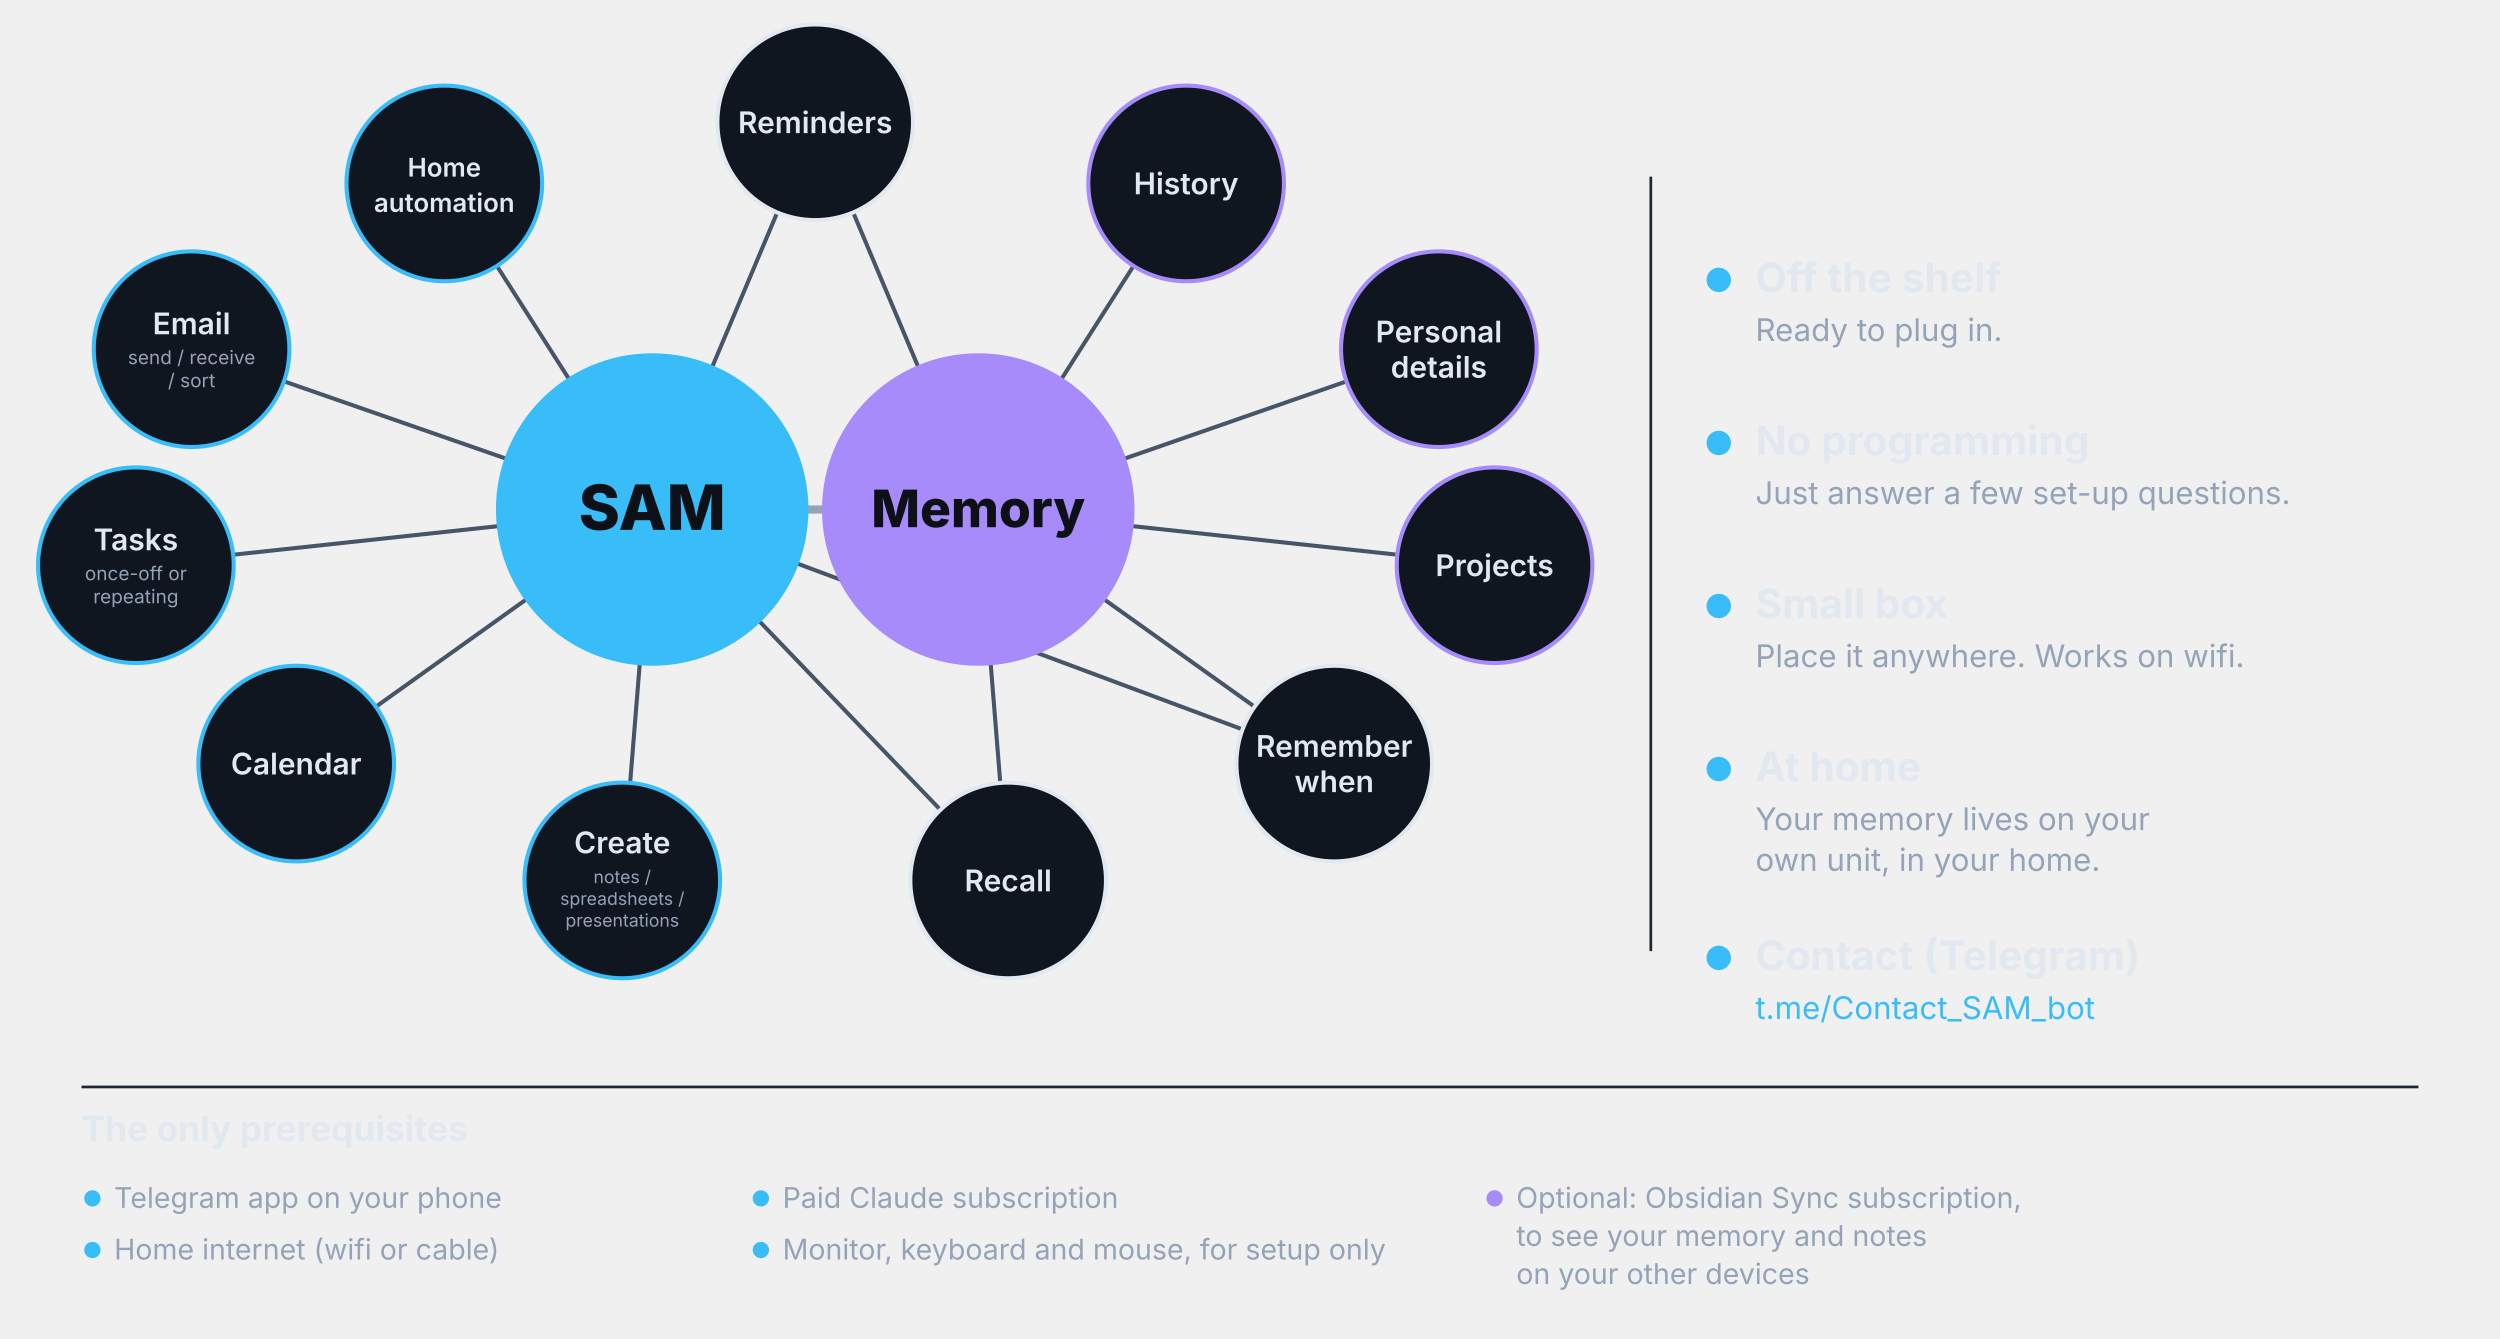
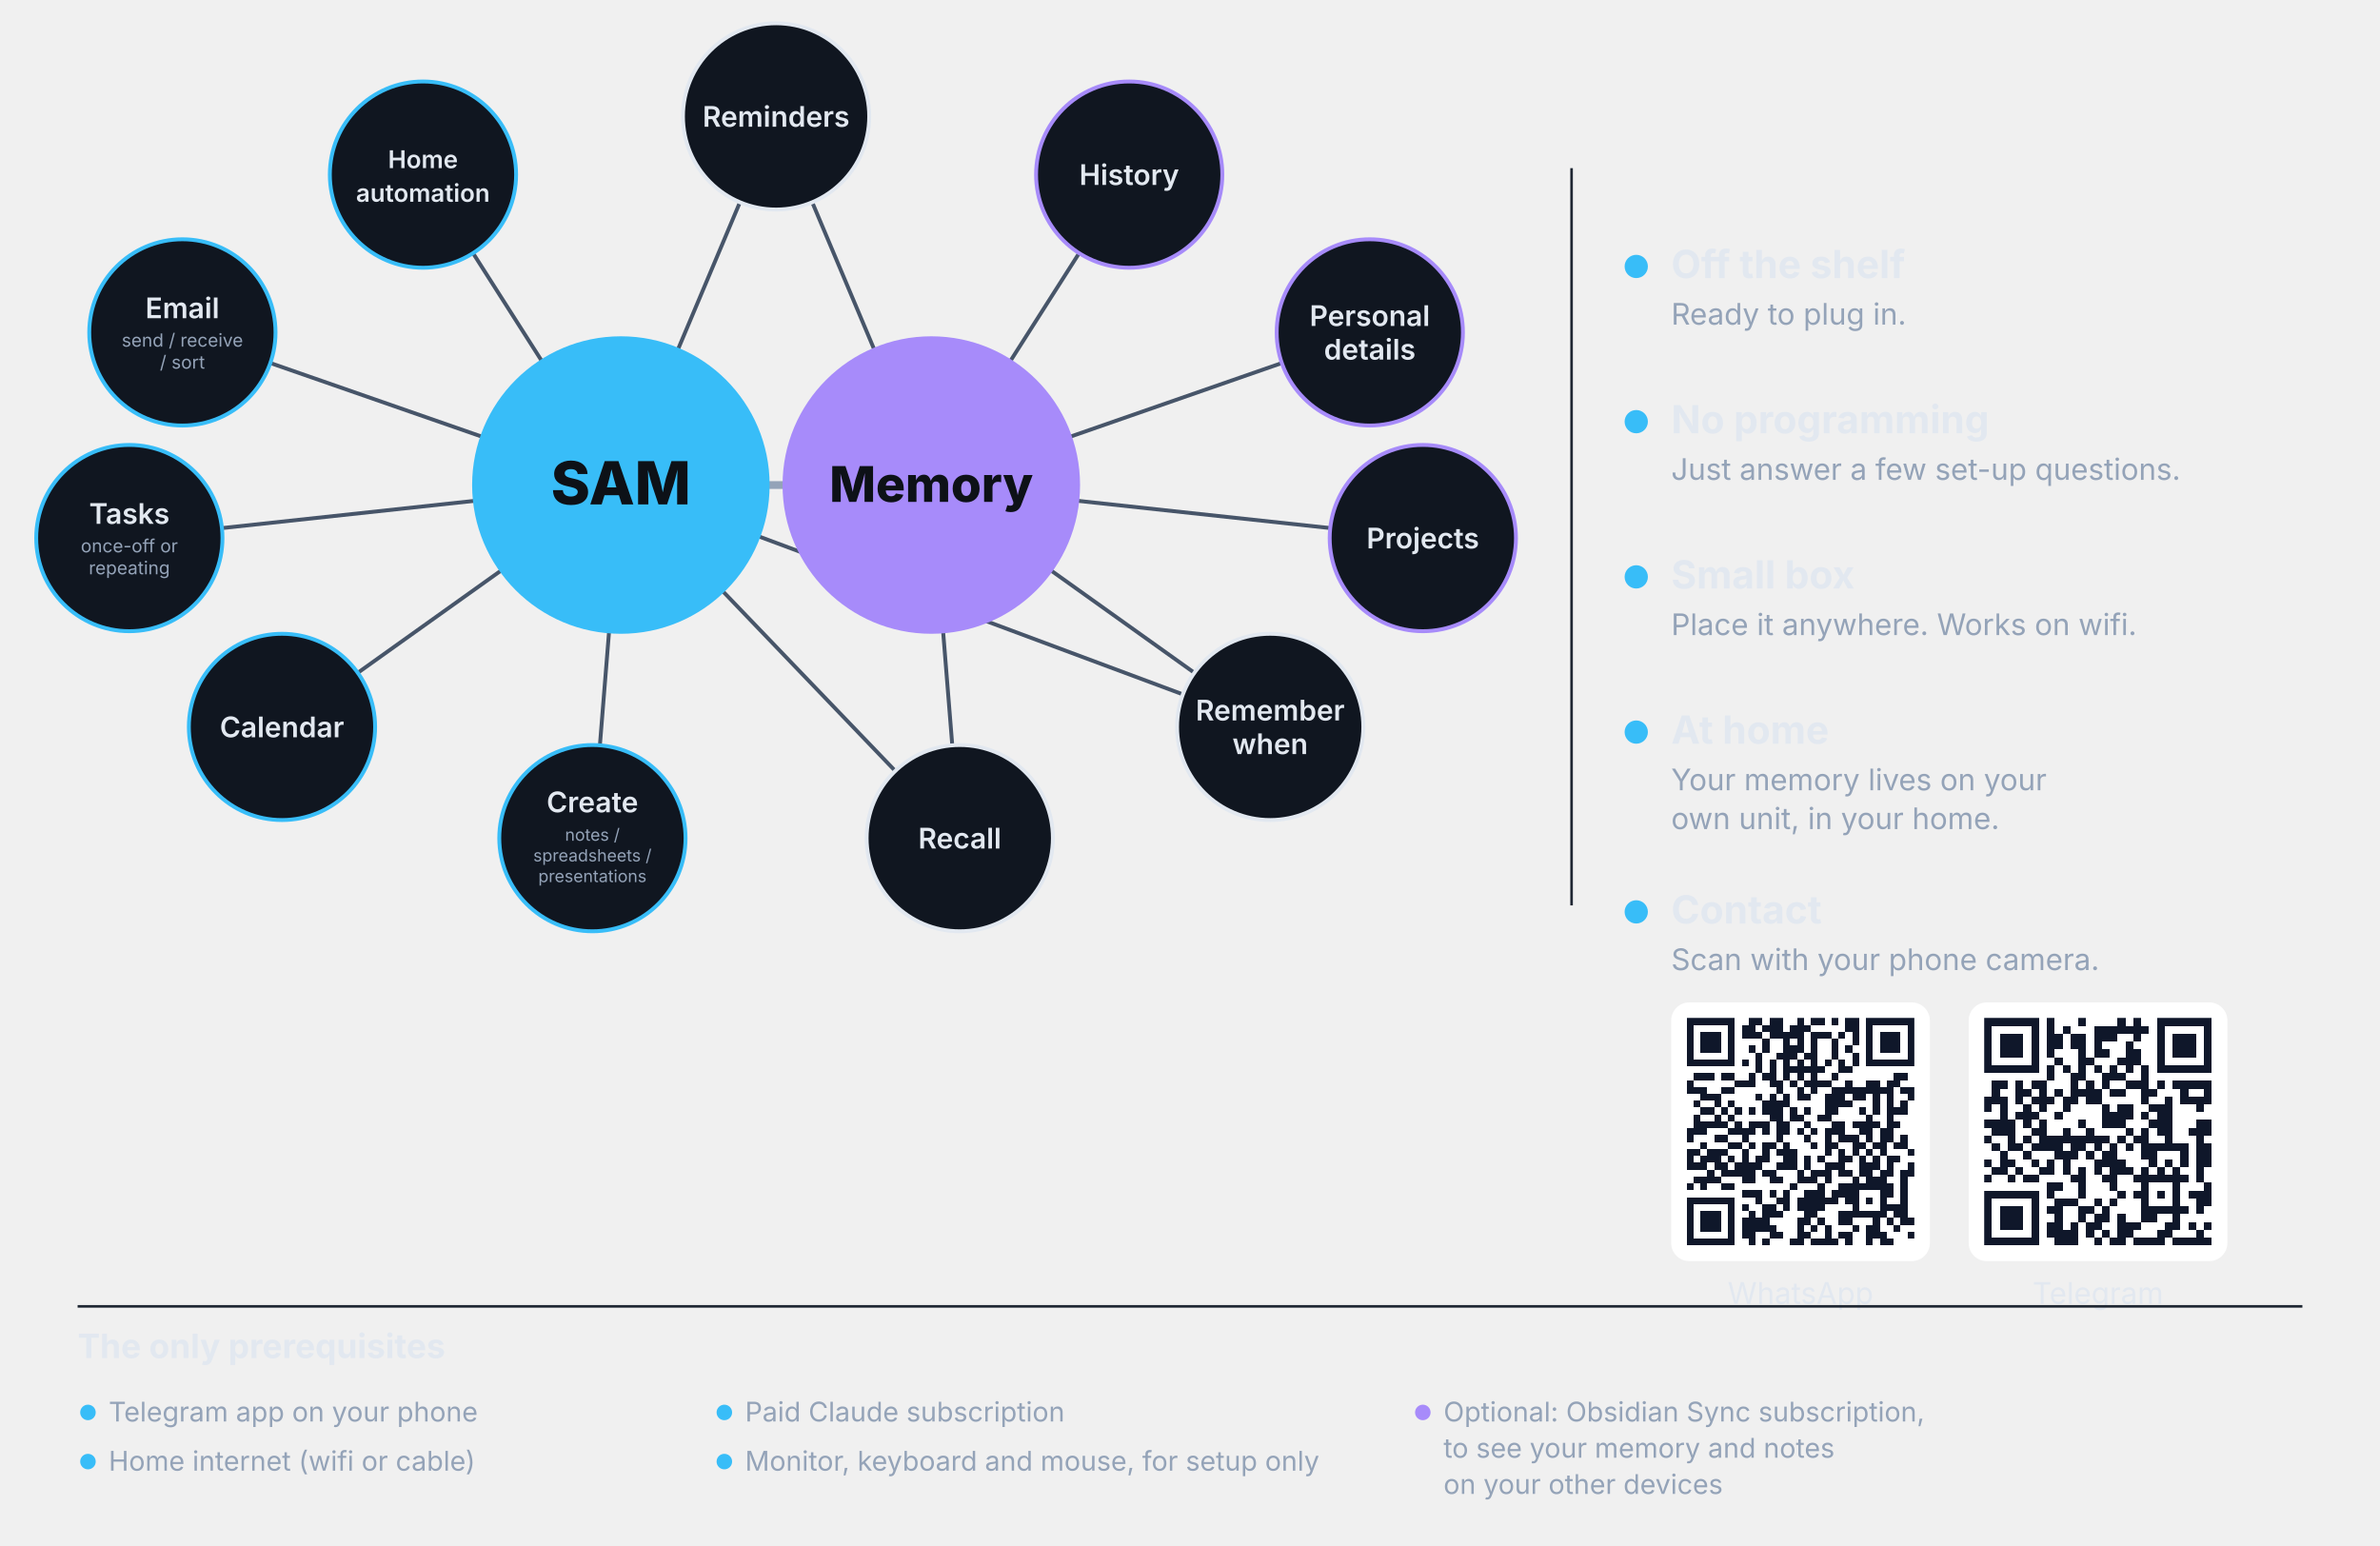
- <svg xmlns="http://www.w3.org/2000/svg" viewBox="0 0 1840 985" font-family="system-ui,-apple-system,'Segoe UI',sans-serif">
+ <svg xmlns="http://www.w3.org/2000/svg" viewBox="0 0 1840 1195" font-family="system-ui,-apple-system,'Segoe UI',sans-serif">
  <g stroke="#475569" stroke-width="3" fill="none">
    <line x1="480" y1="375" x2="720" y2="375" stroke="#94a3b8" stroke-width="6" />
    <line x1="600" y1="90" x2="480" y2="375" />
    <line x1="600" y1="90" x2="720" y2="375" />
    <line x1="873" y1="135" x2="720" y2="375" />
    <line x1="1059" y1="257" x2="720" y2="375" />
    <line x1="1100" y1="416" x2="720" y2="375" />
    <line x1="982" y1="562" x2="480" y2="375" />
    <line x1="982" y1="562" x2="720" y2="375" />
    <line x1="742" y1="648" x2="480" y2="375" />
    <line x1="742" y1="648" x2="720" y2="375" />
    <line x1="458" y1="648" x2="480" y2="375" />
    <line x1="218" y1="562" x2="480" y2="375" />
    <line x1="100" y1="416" x2="480" y2="375" />
    <line x1="141" y1="257" x2="480" y2="375" />
    <line x1="327" y1="135" x2="480" y2="375" />
  </g>
  <g text-anchor="middle" font-weight="600">
    <circle cx="480" cy="375" r="115" fill="#38bdf8" />
    <text x="480" y="390" font-size="46" fill="#0d1117" font-weight="800">SAM</text>
    <circle cx="720" cy="375" r="115" fill="#a78bfa" />
    <text x="720" y="388" font-size="38" fill="#0d1117" font-weight="800">Memory</text>
    <g fill="rgb(16,22,32)" stroke-width="3">
      <circle cx="600" cy="90" r="72" stroke="#e2e8f0" />
      <circle cx="873" cy="135" r="72" stroke="#a78bfa" />
      <circle cx="1059" cy="257" r="72" stroke="#a78bfa" />
      <circle cx="1100" cy="416" r="72" stroke="#a78bfa" />
      <circle cx="982" cy="562" r="72" stroke="#e2e8f0" />
      <circle cx="742" cy="648" r="72" stroke="#e2e8f0" />
      <circle cx="458" cy="648" r="72" stroke="#38bdf8" />
      <circle cx="218" cy="562" r="72" stroke="#38bdf8" />
      <circle cx="100" cy="416" r="72" stroke="#38bdf8" />
      <circle cx="141" cy="257" r="72" stroke="#38bdf8" />
      <circle cx="327" cy="135" r="72" stroke="#38bdf8" />
    </g>
    <g font-size="22" fill="#e2e8f0">
      <text x="600" y="98">Reminders</text>
      <text x="873" y="143">History</text>
      <text x="1059" y="252">Personal</text>
      <text x="1059" y="278">details</text>
      <text x="1100" y="424">Projects</text>
      <text x="982" y="557">Remember</text>
      <text x="982" y="583">when</text>
      <text x="742" y="656">Recall</text>
      <text x="458" y="628">Create</text>
      <text x="458" y="650" font-size="13" font-weight="400" fill="#94a3b8">notes /</text>
      <text x="458" y="666" font-size="13" font-weight="400" fill="#94a3b8">spreadsheets /</text>
      <text x="458" y="682" font-size="13" font-weight="400" fill="#94a3b8">presentations</text>
      <text x="218" y="570">Calendar</text>
      <text x="100" y="405">Tasks</text>
      <text x="100" y="427" font-size="14" font-weight="400" fill="#94a3b8">once-off or</text>
      <text x="100" y="444" font-size="14" font-weight="400" fill="#94a3b8">repeating</text>
      <text x="141" y="246">Email</text>
      <text x="141" y="268" font-size="14" font-weight="400" fill="#94a3b8">send / receive</text>
      <text x="141" y="285" font-size="14" font-weight="400" fill="#94a3b8">/ sort</text>
      <text x="327" y="130" font-size="19">Home</text>
      <text x="327" y="156" font-size="19">automation</text>
    </g>
  </g>
  <line x1="1215" y1="130" x2="1215" y2="700" stroke="#1f2733" stroke-width="2" />
  <g font-family="system-ui,-apple-system,'Segoe UI',sans-serif">
    <circle cx="1265" cy="206" r="9" fill="#38bdf8" />
    <text x="1292" y="215" font-size="30" font-weight="700" fill="#e2e8f0">Off the shelf</text>
    <text x="1292" y="251" font-size="23" fill="#94a3b8">Ready to plug in.</text>
    <circle cx="1265" cy="326" r="9" fill="#38bdf8" />
    <text x="1292" y="335" font-size="30" font-weight="700" fill="#e2e8f0">No programming</text>
    <text x="1292" y="371" font-size="23" fill="#94a3b8">Just answer a few set-up questions.</text>
    <circle cx="1265" cy="446" r="9" fill="#38bdf8" />
    <text x="1292" y="455" font-size="30" font-weight="700" fill="#e2e8f0">Small box</text>
    <text x="1292" y="491" font-size="23" fill="#94a3b8">Place it anywhere. Works on wifi.</text>
    <circle cx="1265" cy="566" r="9" fill="#38bdf8" />
    <text x="1292" y="575" font-size="30" font-weight="700" fill="#e2e8f0">At home</text>
    <text x="1292" y="611" font-size="23" fill="#94a3b8">Your memory lives on your</text>
    <text x="1292" y="641" font-size="23" fill="#94a3b8">own unit, in your home.</text>
    <circle cx="1265" cy="705" r="9" fill="#38bdf8" />
-     <text x="1292" y="714" font-size="30" font-weight="700" fill="#e2e8f0">Contact (Telegram)</text>
-     <text x="1292" y="750" font-size="23" fill="#38bdf8">t.me/Contact_SAM_bot</text>
+     <text x="1292" y="714" font-size="30" font-weight="700" fill="#e2e8f0">Contact</text>
+     <text x="1292" y="750" font-size="23" fill="#94a3b8">Scan with your phone camera.</text>
+     <rect x="1292" y="775" width="200" height="200" rx="14" fill="#ffffff" />
+     <svg x="1304" y="787" width="176" height="176" viewBox="0 0 33 33" shape-rendering="crispEdges">
+       <path class="qrline" stroke="#0f172a" d="M0 0.5h7m2 0h2m1 0h2m2 0h1m1 0h2m1 0h1m1 0h2m1 0h7m-33 1h1m5 0h1m1 0h2m1 0h3m1 0h3m5 0h2m1 0h1m5 0h1m-33 1h1m1 0h3m1 0h1m1 0h3m1 0h5m1 0h3m1 0h1m1 0h1m1 0h1m1 0h3m1 0h1m-33 1h1m1 0h3m1 0h1m4 0h1m2 0h1m1 0h1m1 0h1m2 0h1m2 0h1m1 0h1m1 0h3m1 0h1m-33 1h1m1 0h3m1 0h1m2 0h1m1 0h1m2 0h3m1 0h1m2 0h1m1 0h1m2 0h1m1 0h3m1 0h1m-33 1h1m5 0h1m3 0h1m2 0h3m1 0h2m2 0h1m2 0h1m1 0h1m5 0h1m-33 1h7m1 0h1m1 0h1m1 0h1m1 0h1m1 0h1m1 0h1m1 0h1m1 0h1m1 0h1m1 0h7m-23 1h1m1 0h1m1 0h6m2 0h2m-23 1h3m1 0h2m2 0h1m1 0h2m1 0h1m1 0h1m1 0h1m2 0h1m8 0h2m-32 1h1m6 0h3m2 0h2m1 0h1m1 0h4m2 0h1m2 0h2m1 0h2m-31 1h3m2 0h2m6 0h1m2 0h1m1 0h1m2 0h9m1 0h2m-31 1h3m5 0h1m1 0h1m1 0h1m1 0h2m2 0h3m1 0h2m1 0h1m1 0h1m2 0h1m-32 1h1m2 0h1m1 0h1m4 0h4m5 0h4m3 0h1m1 0h1m1 0h1m-30 1h2m1 0h1m1 0h1m1 0h1m1 0h3m1 0h1m1 0h1m2 0h2m3 0h1m1 0h1m1 0h3m-31 1h1m2 0h1m1 0h1m5 0h2m1 0h2m2 0h2m5 0h1m2 0h1m-29 1h5m1 0h1m1 0h3m1 0h2m2 0h1m3 0h2m1 0h4m1 0h2m-31 1h3m3 0h4m1 0h1m1 0h2m1 0h1m1 0h1m1 0h3m2 0h2m1 0h2m-30 1h1m3 0h2m2 0h1m4 0h1m3 0h1m2 0h1m1 0h3m1 0h1m1 0h2m1 0h1m-30 1h1m3 0h2m1 0h1m1 0h2m1 0h1m3 0h1m1 0h2m2 0h2m1 0h2m1 0h2m-32 1h2m1 0h3m2 0h1m2 0h1m1 0h3m4 0h1m1 0h1m1 0h1m1 0h1m1 0h1m3 0h1m-33 1h1m1 0h3m1 0h1m1 0h1m1 0h2m2 0h2m1 0h1m1 0h1m2 0h2m1 0h1m1 0h1m1 0h2m-31 1h3m1 0h2m1 0h4m2 0h3m1 0h1m2 0h3m2 0h3m1 0h1m2 0h1m-30 1h1m1 0h5m1 0h2m3 0h1m1 0h3m1 0h2m1 0h2m1 0h2m1 0h2m-32 1h4m3 0h2m2 0h2m2 0h3m1 0h1m3 0h1m1 0h3m2 0h1m-32 1h1m1 0h1m2 0h2m8 0h1m3 0h1m2 0h8m1 0h1m-24 1h3m1 0h1m1 0h1m2 0h3m1 0h4m3 0h2m1 0h1m-32 1h7m3 0h1m2 0h2m1 0h6m1 0h2m1 0h1m1 0h1m2 0h1m-32 1h1m5 0h1m1 0h1m2 0h2m1 0h1m1 0h4m4 0h1m3 0h4m-32 1h1m1 0h3m1 0h1m2 0h1m1 0h3m3 0h2m3 0h7m1 0h2m-32 1h1m1 0h3m1 0h1m1 0h4m4 0h2m1 0h1m2 0h2m3 0h1m1 0h1m1 0h2m-33 1h1m1 0h3m1 0h1m1 0h5m3 0h1m1 0h1m1 0h1m3 0h1m1 0h2m2 0h1m-31 1h1m5 0h1m1 0h2m2 0h2m2 0h2m2 0h1m1 0h2m2 0h3m3 0h1m-33 1h7m2 0h1m1 0h1m3 0h2m1 0h4m1 0h1m2 0h1m1 0h2" />
+     </svg>
+     <rect x="1522" y="775" width="200" height="200" rx="14" fill="#ffffff" />
+     <svg x="1534" y="787" width="176" height="176" viewBox="0 0 29 29" shape-rendering="crispEdges">
+       <path class="qrline" stroke="#0f172a" d="M0 0.5h7m1 0h1m3 0h1m4 0h1m1 0h1m2 0h7m-29 1h1m5 0h1m1 0h1m1 0h1m3 0h7m1 0h1m5 0h1m-29 1h1m1 0h3m1 0h1m1 0h2m1 0h2m1 0h3m2 0h1m2 0h1m1 0h3m1 0h1m-29 1h1m1 0h3m1 0h1m1 0h2m1 0h2m1 0h1m3 0h1m3 0h1m1 0h3m1 0h1m-29 1h1m1 0h3m1 0h1m1 0h1m3 0h1m1 0h2m2 0h2m2 0h1m1 0h3m1 0h1m-29 1h1m5 0h1m2 0h1m2 0h2m3 0h3m2 0h1m5 0h1m-29 1h7m1 0h1m1 0h1m1 0h1m1 0h1m1 0h1m1 0h1m1 0h1m1 0h7m-21 1h1m2 0h2m2 0h3m2 0h1m-20 1h2m1 0h1m1 0h2m3 0h1m1 0h1m1 0h1m2 0h3m1 0h1m1 0h5m-28 1h1m2 0h2m1 0h1m1 0h1m1 0h4m1 0h2m2 0h2m3 0h1m2 0h1m-29 1h3m1 0h1m1 0h3m1 0h2m1 0h2m5 0h1m2 0h1m1 0h4m-29 1h1m1 0h1m2 0h1m1 0h1m2 0h1m4 0h1m1 0h2m2 0h3m3 0h1m-26 1h1m1 0h3m2 0h1m5 0h4m1 0h1m1 0h2m-24 1h4m1 0h1m1 0h1m4 0h1m2 0h3m3 0h3m3 0h2m-28 1h3m2 0h2m2 0h1m2 0h1m4 0h1m1 0h1m1 0h2m2 0h3m-29 1h1m2 0h1m1 0h1m1 0h9m1 0h1m1 0h2m2 0h1m3 0h1m-27 1h1m1 0h2m1 0h4m1 0h2m1 0h1m1 0h1m1 0h1m1 0h6m1 0h2m-27 1h1m2 0h1m3 0h3m1 0h1m1 0h2m3 0h2m3 0h1m1 0h2m-29 1h1m1 0h2m2 0h1m1 0h1m1 0h1m3 0h4m3 0h1m1 0h1m1 0h1m1 0h2m-28 1h2m1 0h1m2 0h2m1 0h1m1 0h1m1 0h1m1 0h3m1 0h1m1 0h1m1 0h1m2 0h1m-28 1h1m2 0h1m1 0h2m4 0h2m2 0h2m2 0h7m1 0h1m-20 1h2m2 0h1m3 0h1m3 0h1m3 0h1m3 0h1m-29 1h7m1 0h1m3 0h1m4 0h1m1 0h2m1 0h1m1 0h1m1 0h3m-29 1h1m5 0h1m2 0h3m2 0h1m1 0h1m3 0h1m3 0h1m2 0h2m-29 1h1m1 0h3m1 0h1m1 0h2m2 0h2m1 0h1m4 0h6m1 0h1m-28 1h1m1 0h3m1 0h1m2 0h1m2 0h1m1 0h2m1 0h1m2 0h2m2 0h1m-25 1h1m1 0h3m1 0h1m1 0h2m1 0h1m1 0h2m2 0h3m3 0h2m1 0h1m1 0h1m-29 1h1m5 0h1m1 0h4m1 0h1m1 0h1m1 0h2m3 0h2m3 0h1m-28 1h7m2 0h3m2 0h1m1 0h2m1 0h4m1 0h5" />
+     </svg>
+     <text x="1392" y="1008" font-size="23" fill="#e2e8f0" text-anchor="middle">WhatsApp</text>
+     <text x="1622" y="1008" font-size="23" fill="#e2e8f0" text-anchor="middle">Telegram</text>
  </g>
-   <g font-family="system-ui,-apple-system,'Segoe UI',sans-serif">
-     <line x1="60" y1="800" x2="1780" y2="800" stroke="#1f2733" stroke-width="2" />
-     <text x="60" y="840" font-size="26" font-weight="700" fill="#e2e8f0">The only prerequisites</text>
-     <g font-size="21" fill="#94a3b8">
-       <circle cx="68" cy="882" r="6" fill="#38bdf8" />
-       <text x="84" y="889">Telegram app on your phone</text>
-       <circle cx="68" cy="920" r="6" fill="#38bdf8" />
-       <text x="84" y="927">Home internet (wifi or cable)</text>
-       <circle cx="560" cy="882" r="6" fill="#38bdf8" />
-       <text x="576" y="889">Paid Claude subscription</text>
-       <circle cx="560" cy="920" r="6" fill="#38bdf8" />
-       <text x="576" y="927">Monitor, keyboard and mouse, for setup only</text>
-       <circle cx="1100" cy="882" r="6" fill="#a78bfa" />
-       <text x="1116" y="889">Optional: Obsidian Sync subscription,</text>
-       <text x="1116" y="917">to see your memory and notes</text>
-       <text x="1116" y="945">on your other devices</text>
+   <g transform="translate(0,210)">
+     <g font-family="system-ui,-apple-system,'Segoe UI',sans-serif">
+       <line x1="60" y1="800" x2="1780" y2="800" stroke="#1f2733" stroke-width="2" />
+       <text x="60" y="840" font-size="26" font-weight="700" fill="#e2e8f0">The only prerequisites</text>
+       <g font-size="21" fill="#94a3b8">
+         <circle cx="68" cy="882" r="6" fill="#38bdf8" />
+         <text x="84" y="889">Telegram app on your phone</text>
+         <circle cx="68" cy="920" r="6" fill="#38bdf8" />
+         <text x="84" y="927">Home internet (wifi or cable)</text>
+         <circle cx="560" cy="882" r="6" fill="#38bdf8" />
+         <text x="576" y="889">Paid Claude subscription</text>
+         <circle cx="560" cy="920" r="6" fill="#38bdf8" />
+         <text x="576" y="927">Monitor, keyboard and mouse, for setup only</text>
+         <circle cx="1100" cy="882" r="6" fill="#a78bfa" />
+         <text x="1116" y="889">Optional: Obsidian Sync subscription,</text>
+         <text x="1116" y="917">to see your memory and notes</text>
+         <text x="1116" y="945">on your other devices</text>
+       </g>
    </g>
  </g>
</svg>
